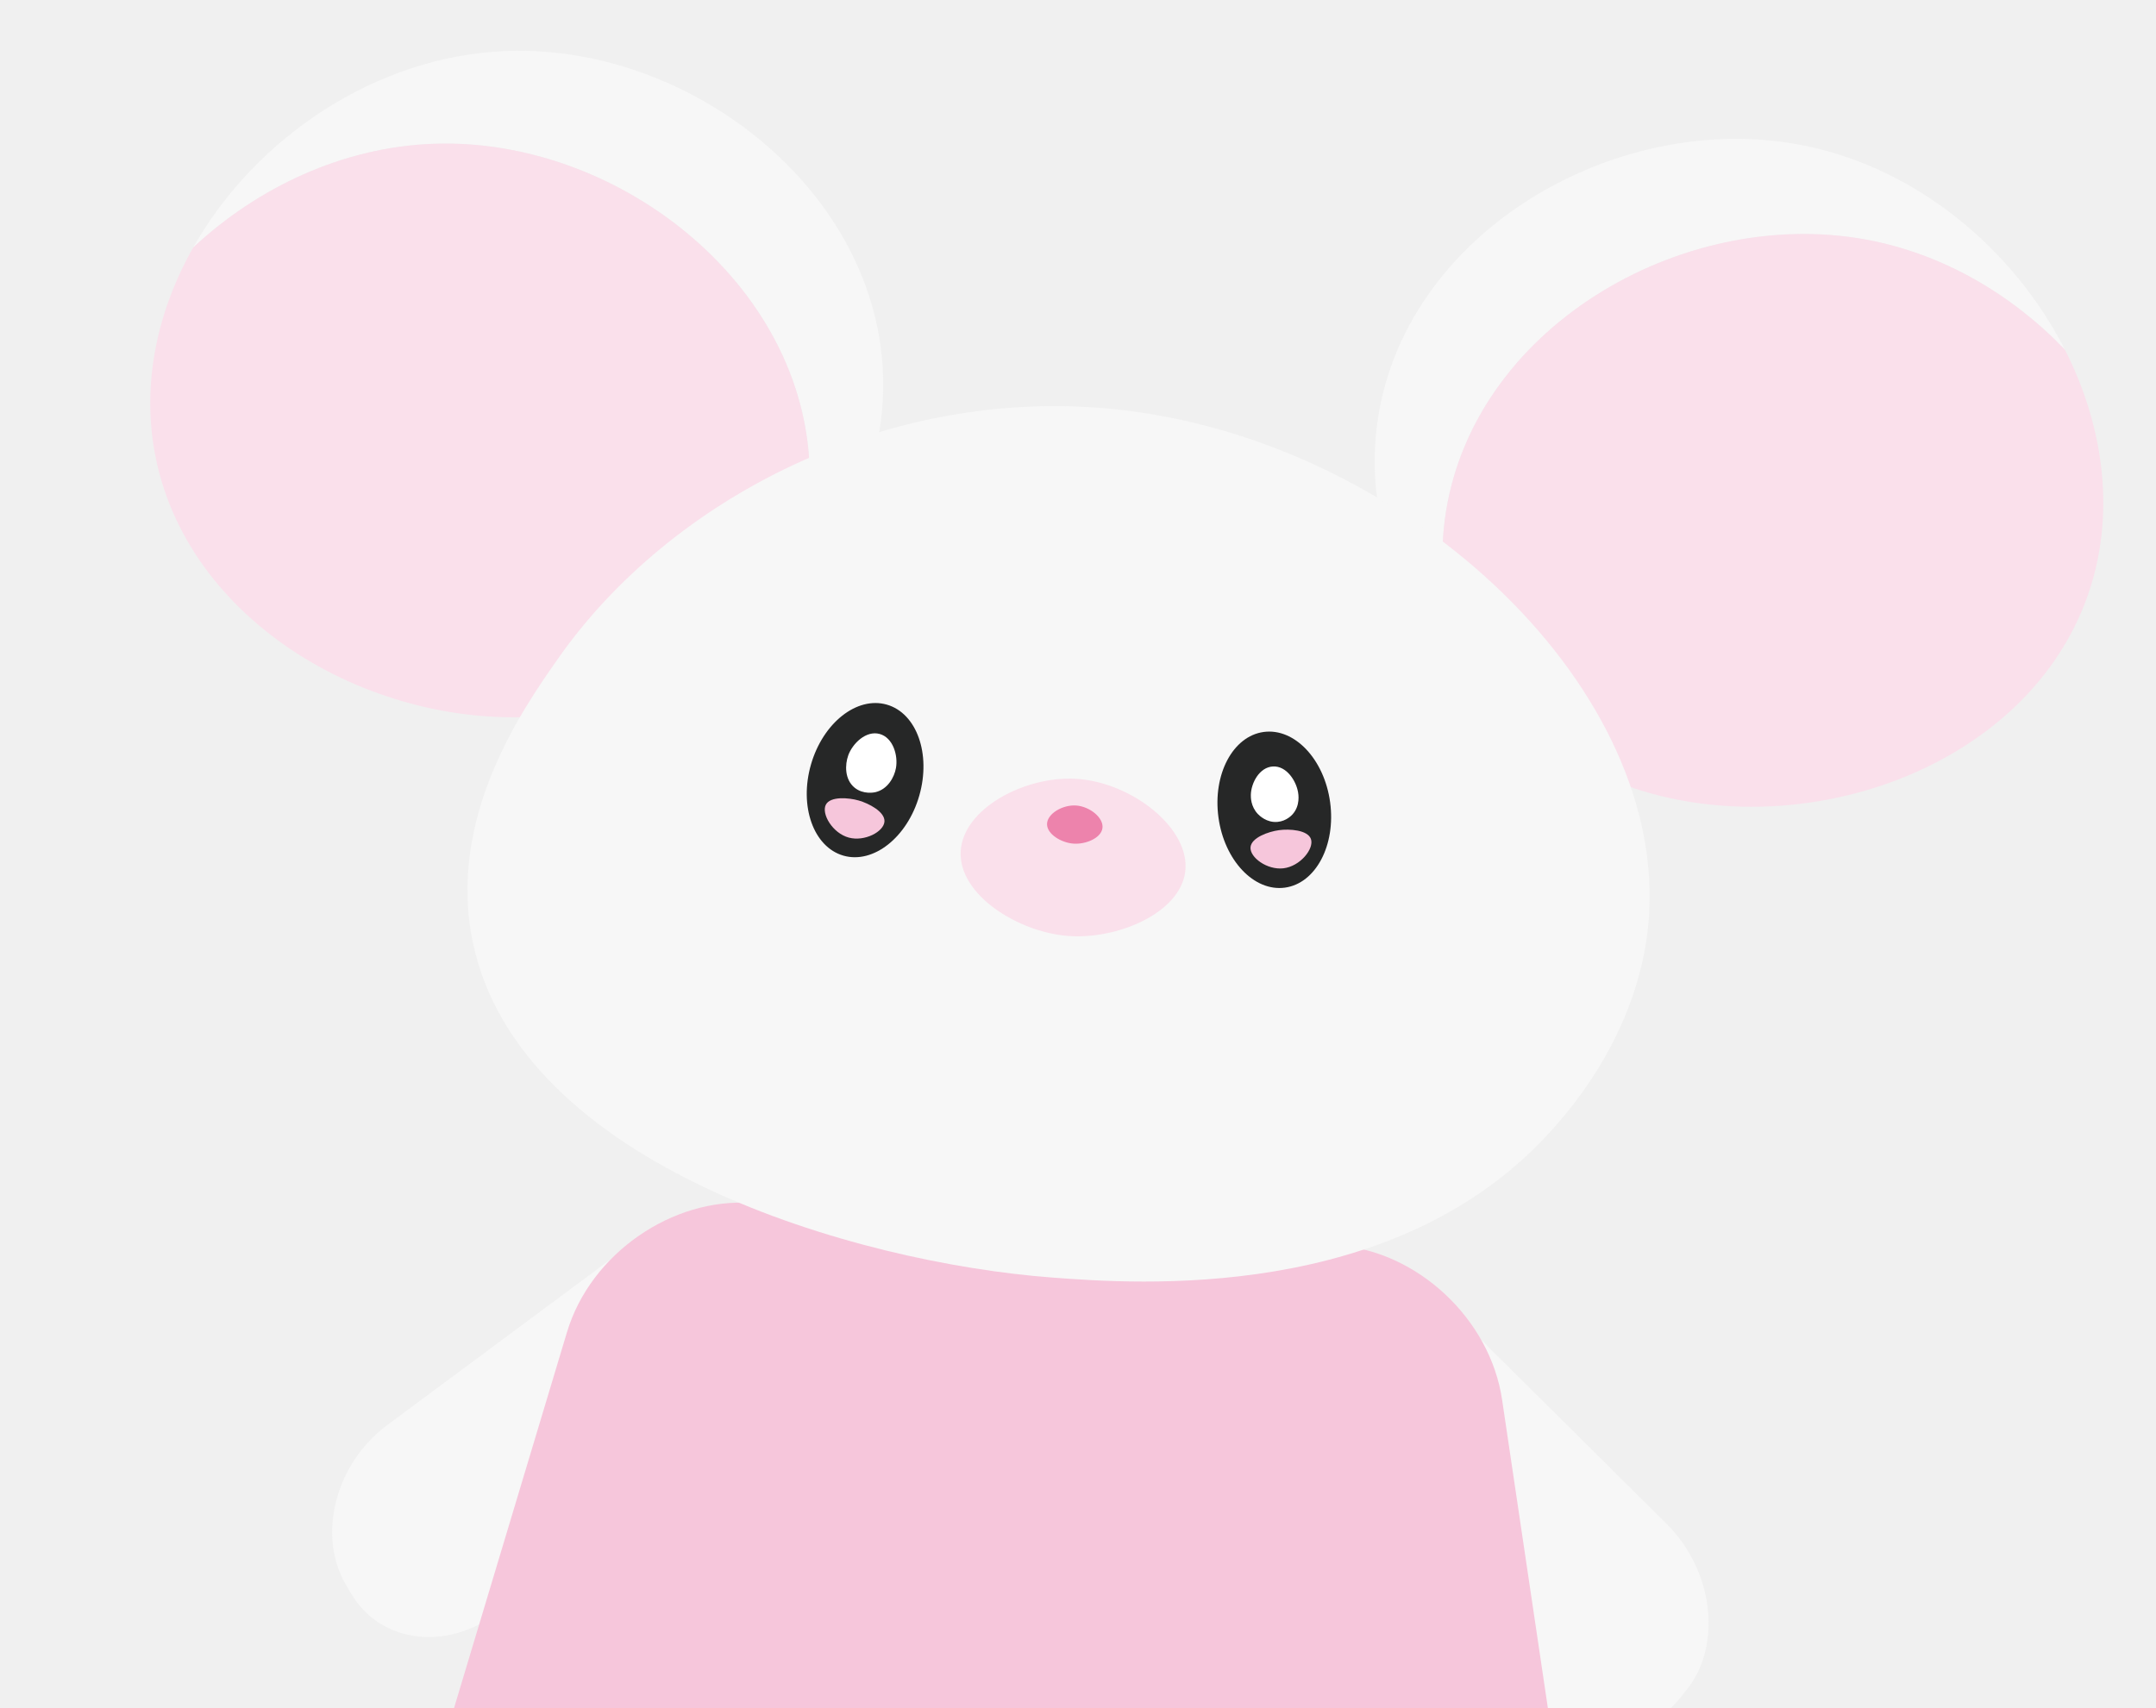
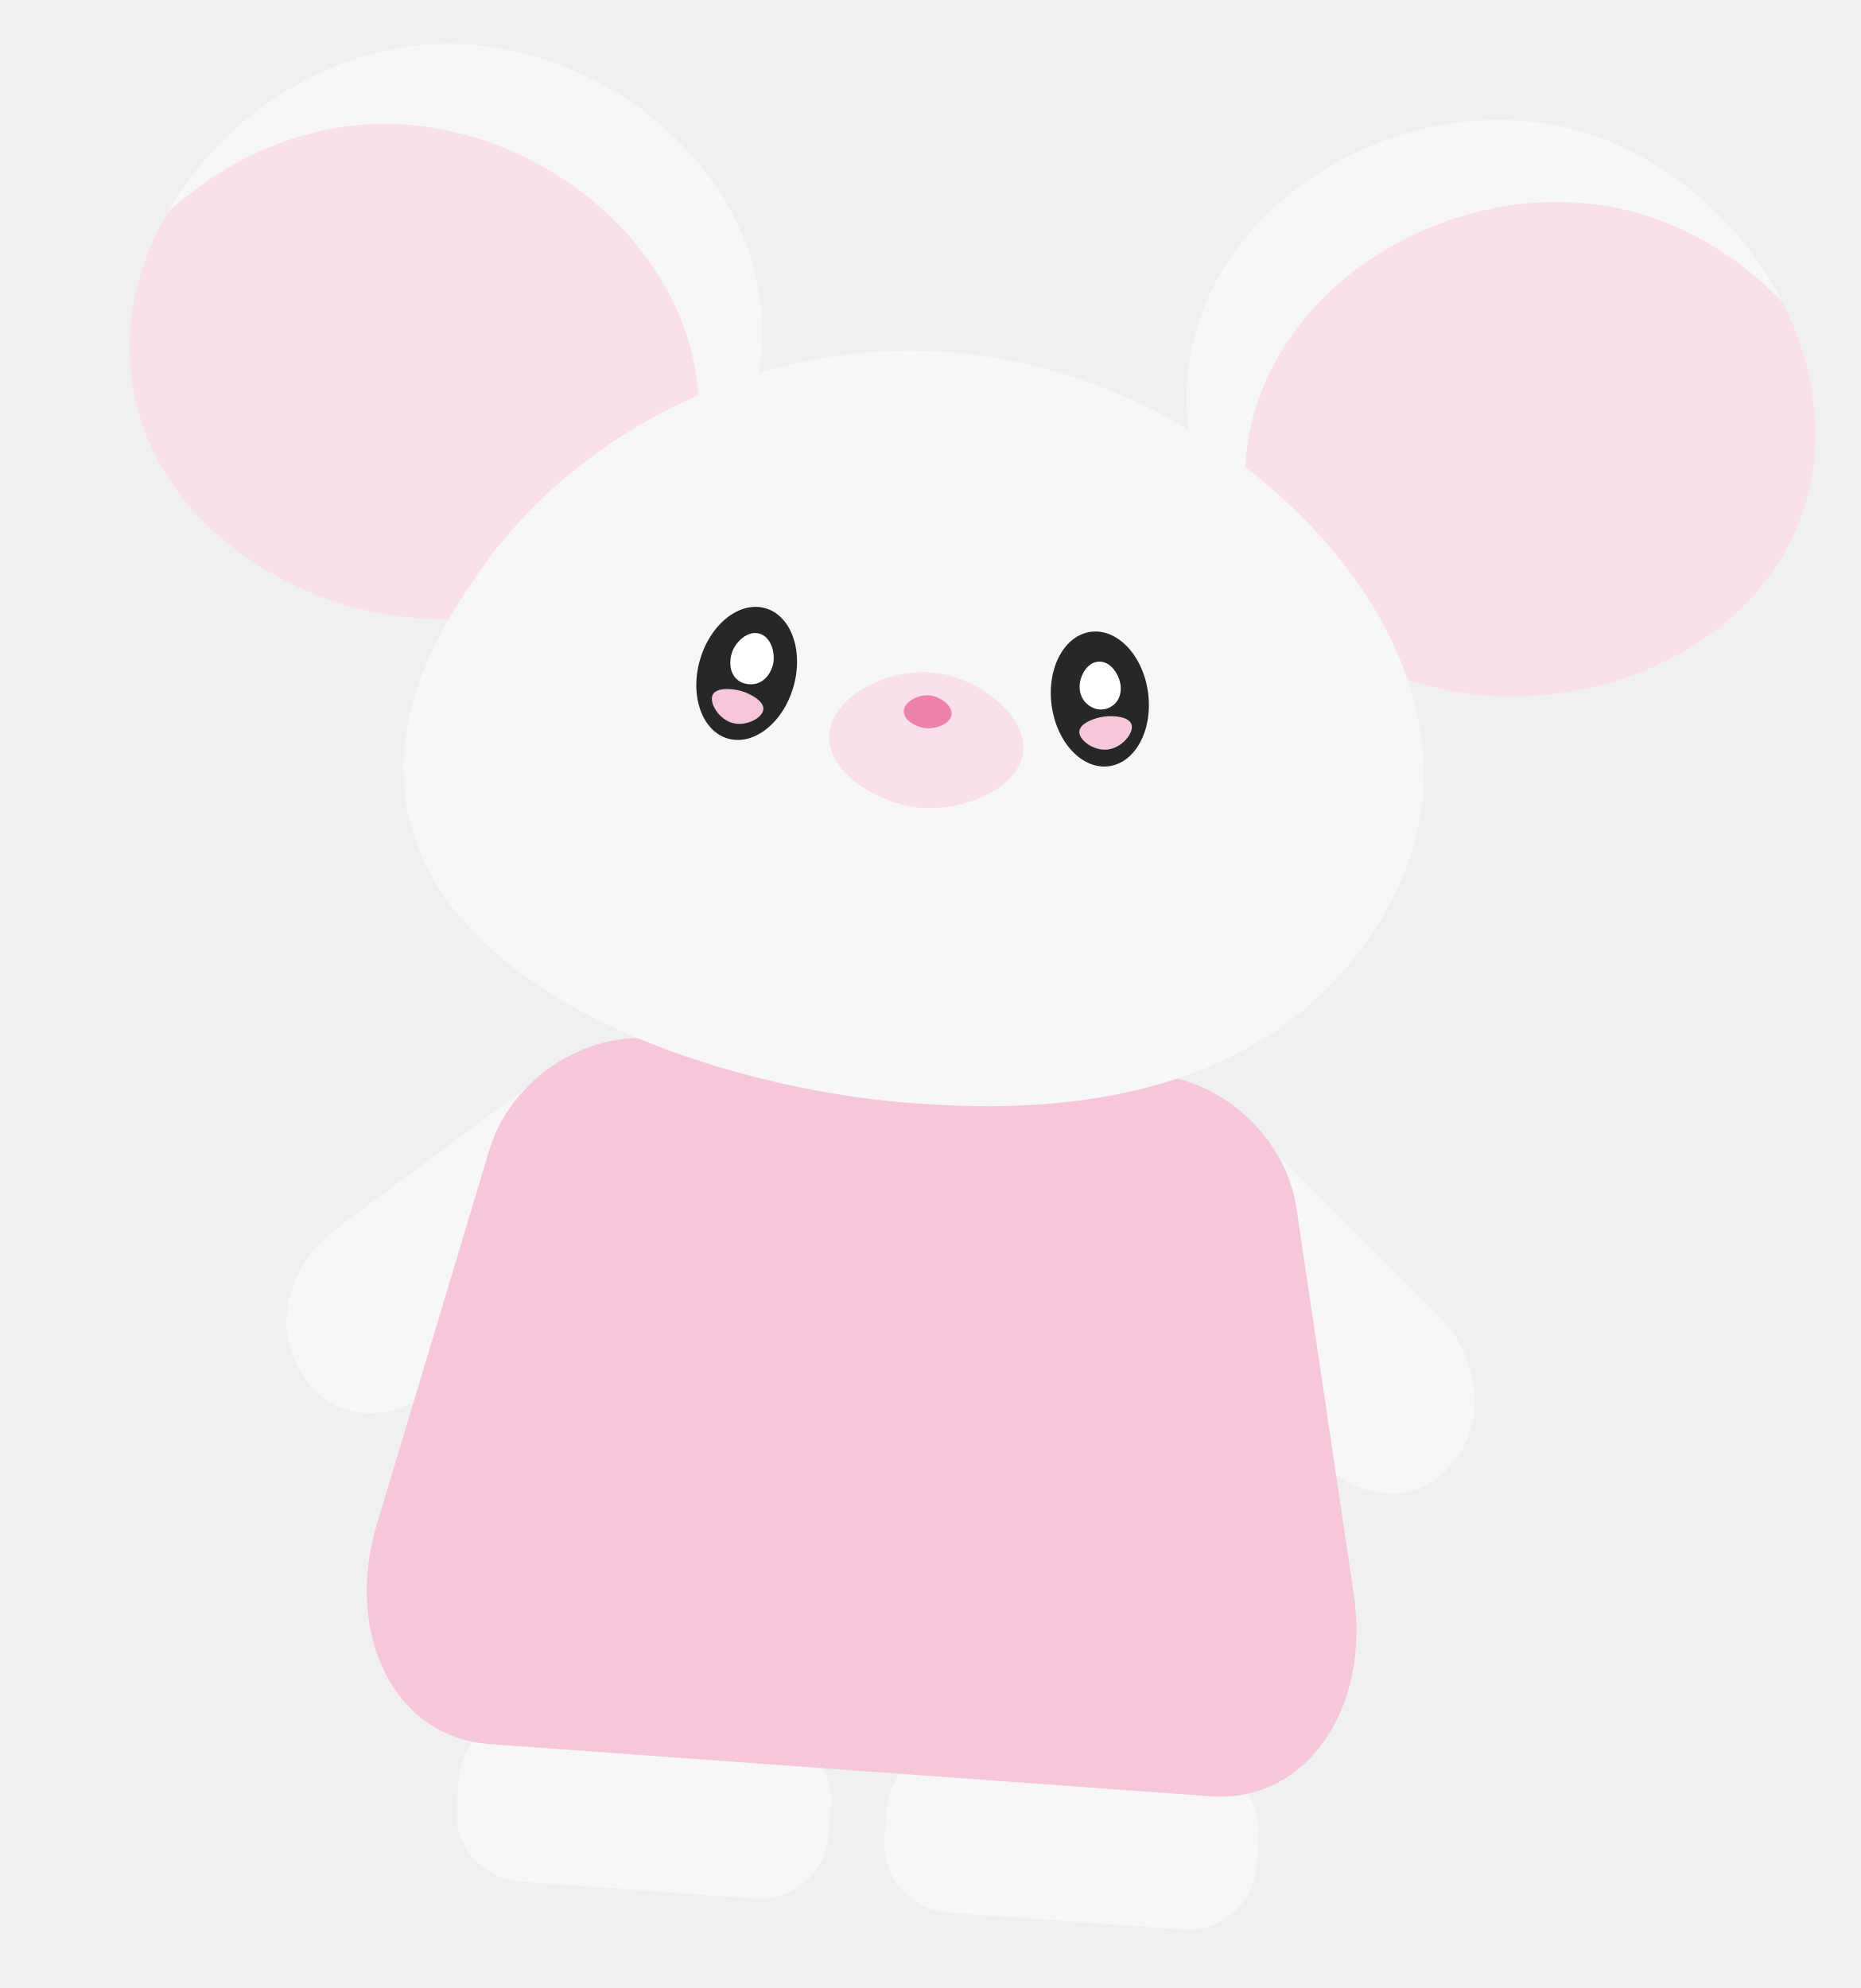
- <svg xmlns="http://www.w3.org/2000/svg" width="409" height="324" viewBox="0 0 409 324" fill="none">
+ <svg xmlns="http://www.w3.org/2000/svg" width="409" height="437" viewBox="0 0 409 437" fill="none">
  <g clip-path="url(#clip0_887_6641)">
+     <path d="M168.63 380.742L117 377.007C108.676 376.404 101.44 382.664 100.838 390.988L100.371 397.437C99.769 405.761 106.028 412.997 114.352 413.6L165.982 417.336C174.306 417.938 181.542 411.678 182.145 403.354L182.611 396.905C183.214 388.581 176.954 381.345 168.63 380.742Z" fill="#F7F7F7" />
+     <path d="M262.667 387.547L211.037 383.811C202.713 383.209 195.477 389.468 194.875 397.792L194.408 404.242C193.806 412.566 200.065 419.802 208.389 420.404L260.019 424.14C268.343 424.742 275.579 418.483 276.181 410.159L276.648 403.709C277.25 395.385 270.991 388.149 262.667 387.547Z" fill="#F7F7F7" />
    <path d="M139.015 272.934L94.311 306.115C84.522 313.379 72.047 311.682 66.581 302.335L65.577 300.624C60.118 291.278 63.654 277.688 73.444 270.424L118.148 237.243C127.937 229.978 140.411 231.675 145.878 241.022L146.882 242.734C152.341 252.08 148.804 265.67 139.015 272.934Z" fill="#F7F7F7" />
    <path d="M249.946 281.323L290.426 321.519C299.287 330.317 312.056 330.588 318.791 322.117L320.024 320.561C326.765 312.09 325.022 297.955 316.161 289.157L275.681 248.961C266.82 240.163 254.051 239.891 247.317 248.362L246.083 249.919C239.342 258.39 241.085 272.525 249.946 281.323Z" fill="#F7F7F7" />
    <path d="M266.075 394.851L107.637 383.387C86.475 381.855 75.627 359.054 82.848 335.034L107.562 252.769C112.067 237.767 127.677 227.2 142.544 228.276L253.862 236.331C268.729 237.407 282.655 250.111 284.953 265.605L297.566 350.571C301.247 375.379 287.236 396.382 266.075 394.851Z" fill="#F6C6DB" />
    <path d="M82.228 27.278C117.78 25.984 154.192 54.956 153.606 91.478C153.459 100.561 151.038 109.025 146.979 116.597C159.032 105.688 167.269 90.871 167.541 73.867C168.127 37.345 131.715 8.38 96.163 9.674C71.286 10.576 48.342 26.237 36.642 46.968C48.897 35.52 65.103 27.897 82.228 27.278Z" fill="#F7F7F7" />
    <path d="M29.521 86.762C36.063 119.275 72.798 139.56 105.669 135.618C120.53 133.835 135.488 126.994 146.979 116.605C151.038 109.032 153.459 100.568 153.605 91.485C154.198 54.963 117.786 25.992 82.227 27.285C65.103 27.904 48.897 35.527 36.641 46.975C29.767 59.145 26.767 73.065 29.52 86.769L29.521 86.762Z" fill="#FAE0EB" />
    <path d="M274.069 98.712C278.74 62.485 318.944 39.058 353.946 45.456C368.514 48.121 381.658 55.853 391.722 66.362C381.925 47.077 363.153 31.433 341.102 27.404C306.106 21.006 265.903 44.434 261.225 80.66C258.773 99.641 266.699 117.344 279.524 130.465C274.819 120.79 272.615 109.984 274.068 98.719L274.069 98.712Z" fill="#F7F7F7" />
    <path d="M395.952 113.277C401.45 97.879 399.198 81.061 391.722 66.355C381.658 55.853 368.515 48.114 353.947 45.449C318.951 39.051 278.748 62.479 274.07 98.705C272.616 109.97 274.82 120.783 279.525 130.451C288.949 140.099 301.02 147.271 313.564 150.654C345.519 159.279 384.791 144.502 395.953 113.27L395.952 113.277Z" fill="#FAE0EB" />
    <path d="M312.873 172.954C311.739 194.698 298.237 210.141 294.326 214.497C264.841 247.318 215.585 243.619 199.571 242.411C162.393 239.614 98.636 221.247 89.709 178.859C84.71 155.111 99.166 134.516 105.913 124.897C127.218 94.541 168.357 73.188 211.486 77.65C265.837 83.278 315.155 129.057 312.858 172.953L312.873 172.954Z" fill="#F7F7F7" />
    <path d="M174.388 150.983C176.662 143.071 173.907 135.334 168.233 133.703C162.559 132.072 156.115 137.164 153.841 145.076C151.566 152.988 154.322 160.724 159.996 162.355C165.67 163.986 172.113 158.895 174.388 150.983Z" fill="#262727" />
    <path d="M243.75 168.428C249.599 167.631 253.44 160.372 252.328 152.215C251.216 144.058 245.573 138.092 239.723 138.889C233.874 139.686 230.033 146.945 231.145 155.102C232.257 163.259 237.9 169.225 243.75 168.428Z" fill="#262727" />
    <path d="M224.837 165.449C223.802 173.283 211.917 178.346 202.524 177.588C193.039 176.817 181.825 169.763 182.248 161.559C182.668 153.404 194.437 147.205 204.149 147.78C214.707 148.409 225.922 157.222 224.837 165.449Z" fill="#FAE0EB" />
    <path d="M209.14 157.121C208.895 159.04 205.942 160.245 203.642 160.078C201.341 159.912 198.6 158.288 198.626 156.36C198.657 154.369 201.625 152.662 204.165 152.846C206.705 153.03 209.389 155.146 209.14 157.121Z" fill="#ED83AC" />
    <path d="M243.457 164.761C240.395 165.114 237.08 162.704 237.227 160.771C237.374 158.93 240.649 157.791 242.626 157.523C244.632 157.249 248.069 157.484 248.683 159.188C249.345 161.023 246.654 164.396 243.457 164.761Z" fill="#F6C6DB" />
    <path d="M161.045 158.939C164.024 159.73 167.652 157.822 167.785 155.888C167.904 154.045 164.827 152.446 162.91 151.896C160.964 151.337 157.529 151.074 156.675 152.672C155.756 154.393 157.934 158.119 161.045 158.939Z" fill="#F6C6DB" />
    <path d="M246.237 150.251C246.313 150.682 246.69 152.823 245.237 154.477C245.043 154.697 244.042 155.795 242.371 155.951C240.285 156.154 238.877 154.726 238.607 154.444C237.263 153.02 237.277 151.255 237.287 150.83C237.337 148.571 238.915 145.572 241.479 145.438C244.049 145.298 245.852 148.131 246.23 150.251L246.237 150.251Z" fill="white" />
    <path d="M160.911 143.353C160.281 145.088 160.206 147.892 162.115 149.455C163.776 150.81 165.879 150.359 166.06 150.315C168.412 149.769 169.656 147.469 169.966 145.732C170.395 143.337 169.412 139.961 166.867 139.266C164.293 138.569 161.736 141.058 160.903 143.353L160.911 143.353Z" fill="white" />
  </g>
  <defs>
    <clipPath id="clip0_887_6641">
      <rect width="379.699" height="410.424" fill="white" transform="translate(29.6206) rotate(4.13866)" />
    </clipPath>
  </defs>
</svg>
